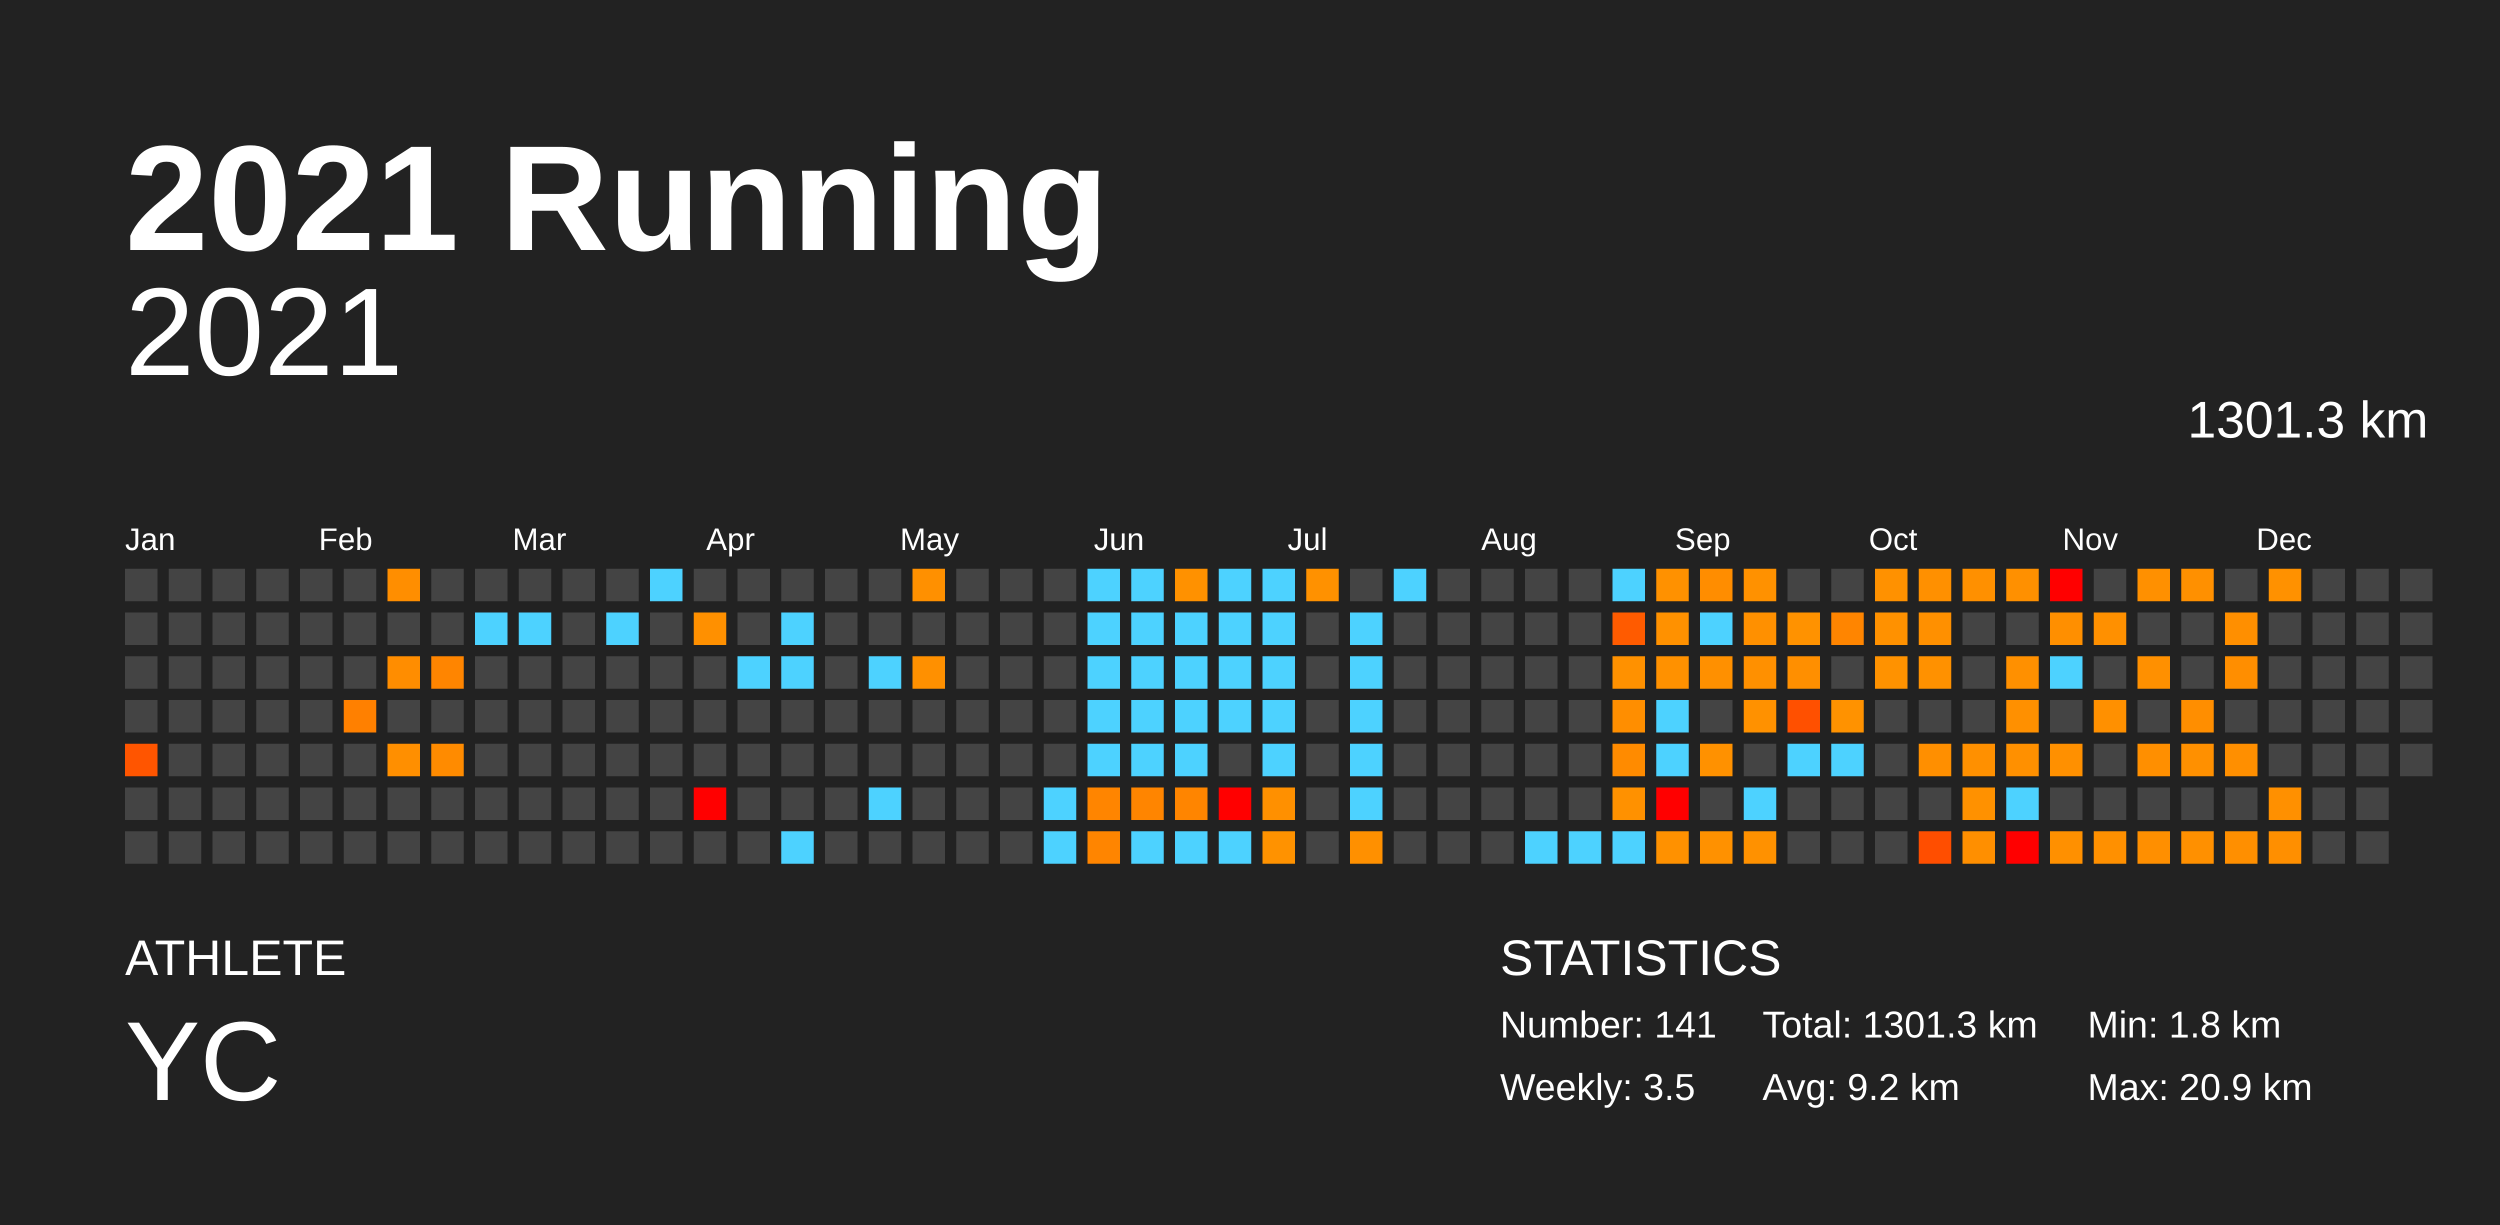
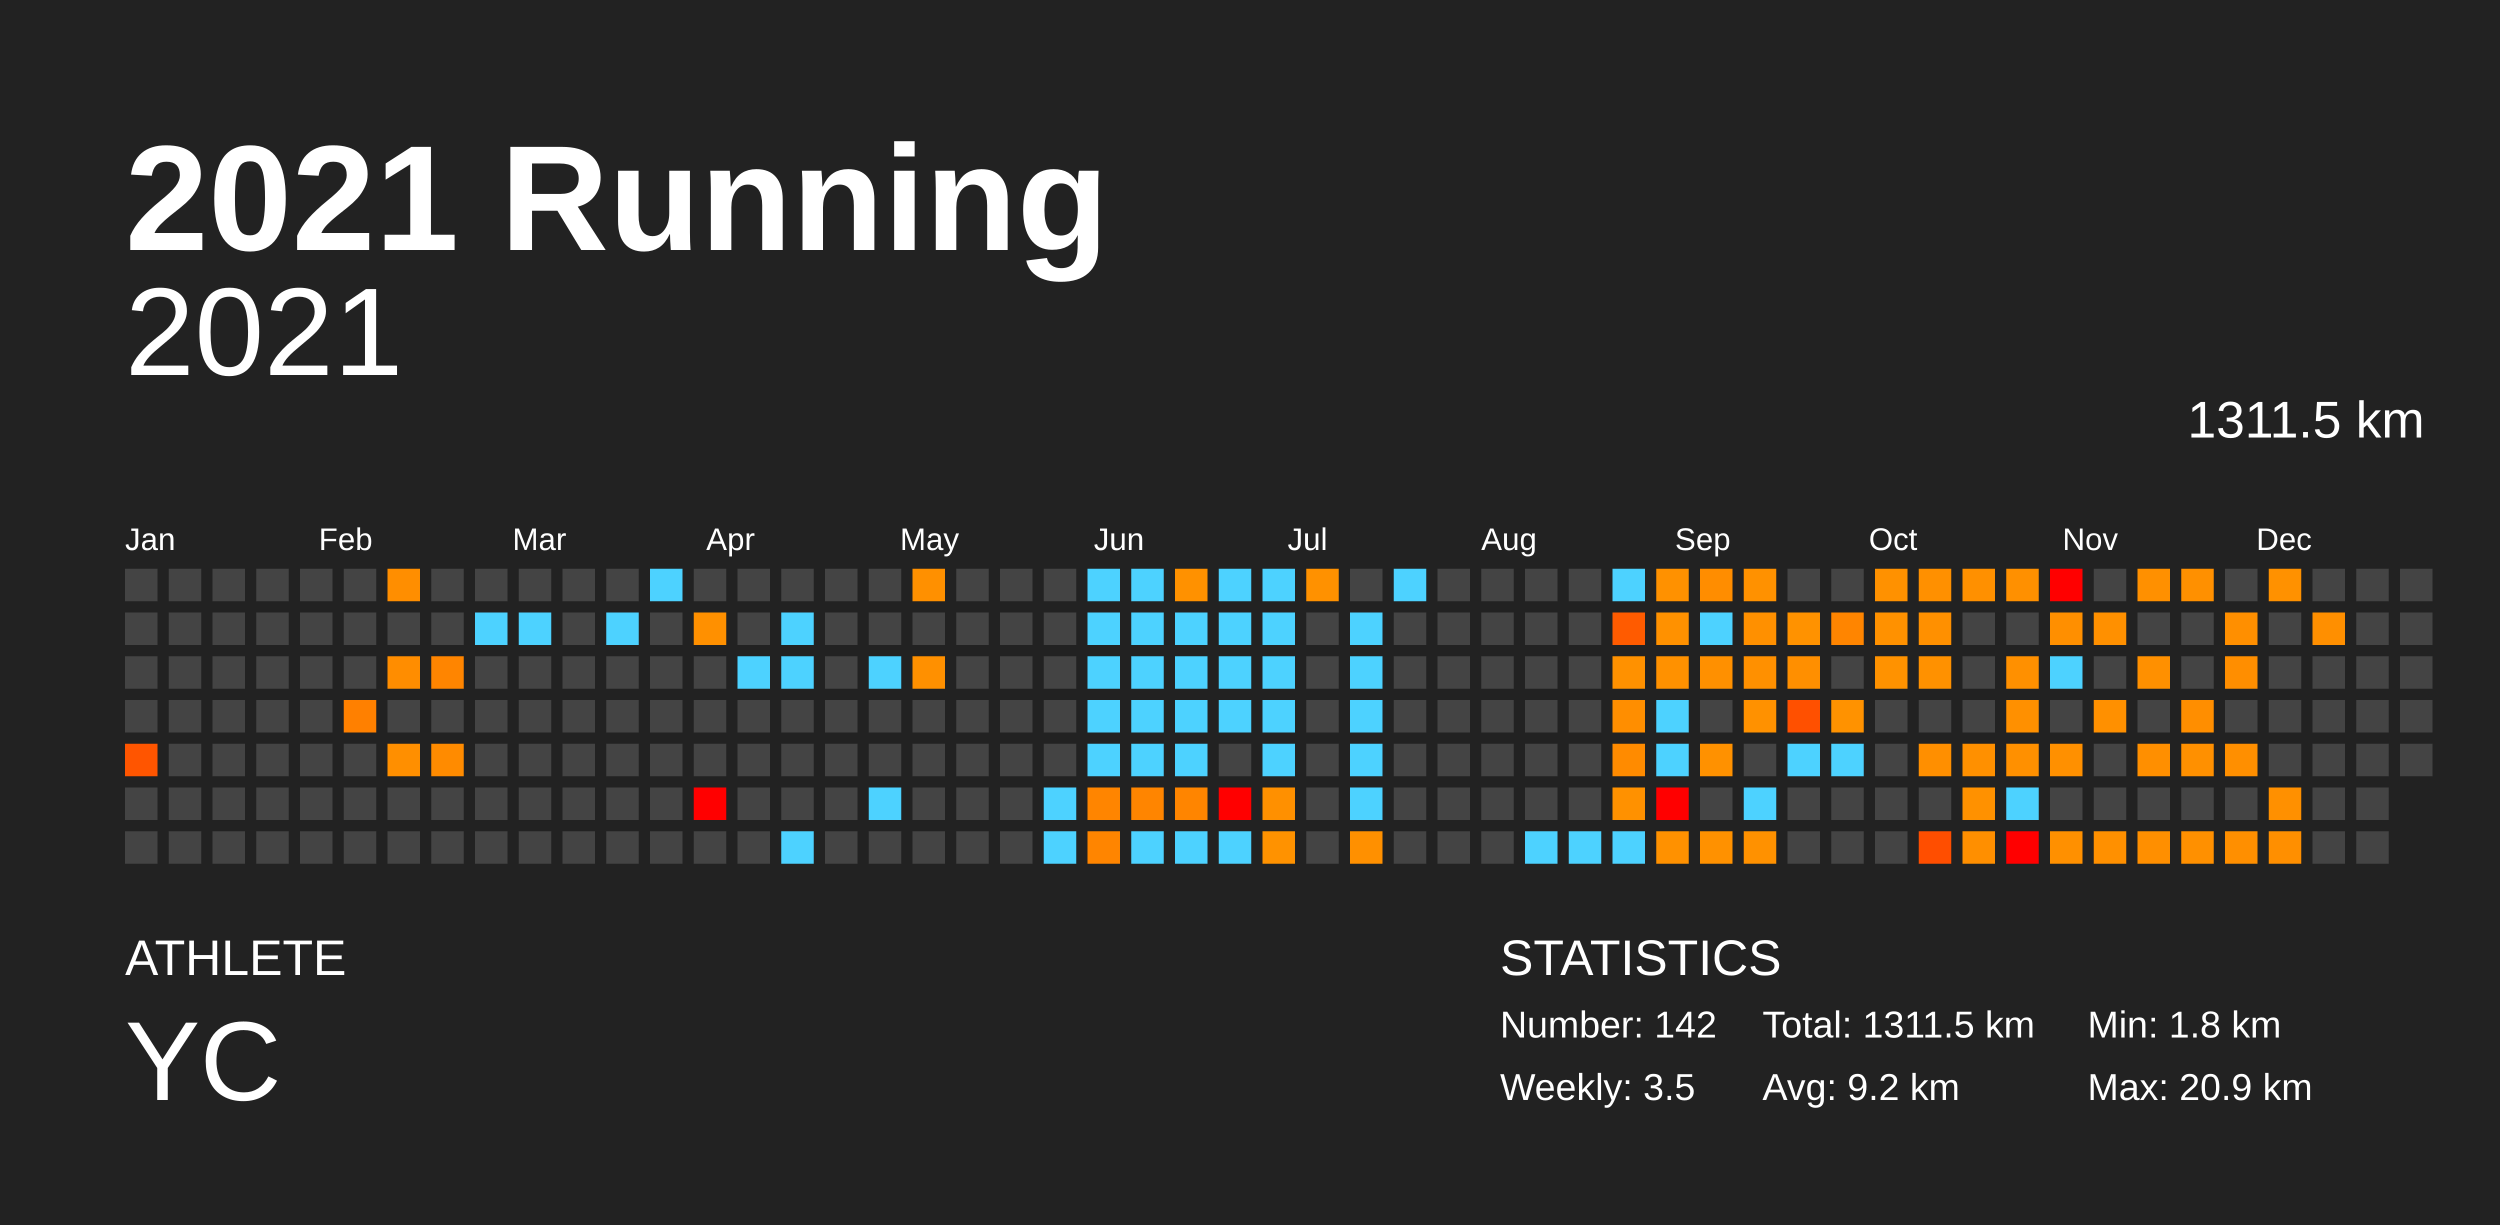
<svg xmlns="http://www.w3.org/2000/svg" baseProfile="full" height="98mm" version="1.1" viewBox="0,0,200,98" width="200mm">
  <defs />
  <rect fill="#222222" height="98" width="200" x="0" y="0" />
  <text fill="#FFFFFF" style="font-size:12px; font-family:Arial; font-weight:bold;" x="10" y="20">2021 Running</text>
  <text fill="#FFFFFF" style="font-size:4px; font-family:Arial" x="10" y="78">ATHLETE</text>
  <text fill="#FFFFFF" style="font-size:9px; font-family:Arial" x="10" y="88">YC</text>
  <text fill="#FFFFFF" style="font-size:4px; font-family:Arial" x="120" y="78">STATISTICS</text>
-   <text fill="#FFFFFF" style="font-size:3px; font-family:Arial" x="120" y="83">Number: 141</text>
+   <text fill="#FFFFFF" style="font-size:3px; font-family:Arial" x="120" y="83">Number: 142</text>
  <text fill="#FFFFFF" style="font-size:3px; font-family:Arial" x="120" y="88">Weekly: 3.5</text>
-   <text fill="#FFFFFF" style="font-size:3px; font-family:Arial" x="141" y="83">Total: 1301.3 km</text>
+   <text fill="#FFFFFF" style="font-size:3px; font-family:Arial" x="141" y="83">Total: 1311.5 km</text>
  <text fill="#FFFFFF" style="font-size:3px; font-family:Arial" x="141" y="88">Avg: 9.2 km</text>
  <text fill="#FFFFFF" style="font-size:3px; font-family:Arial" x="167" y="83">Min: 1.8 km</text>
  <text fill="#FFFFFF" style="font-size:3px; font-family:Arial" x="167" y="88">Max: 20.9 km</text>
  <text alignment-baseline="hanging" fill="#FFFFFF" style="font-size:10.0px; font-family:Arial;" x="10" y="30">2021</text>
-   <text alignment-baseline="hanging" fill="#FFFFFF" style="font-size:4.125px; font-family:Arial;" x="175" y="35">1301.3 km</text>
+   <text alignment-baseline="hanging" fill="#FFFFFF" style="font-size:4.125px; font-family:Arial;" x="175" y="35">1311.5 km</text>
  <text fill="#FFFFFF" style="font-size:2.5px; font-family:Arial" x="10.0" y="44">Jan</text>
  <text fill="#FFFFFF" style="font-size:2.5px; font-family:Arial" x="25.5" y="44">Feb</text>
  <text fill="#FFFFFF" style="font-size:2.5px; font-family:Arial" x="41.0" y="44">Mar</text>
  <text fill="#FFFFFF" style="font-size:2.5px; font-family:Arial" x="56.5" y="44">Apr</text>
  <text fill="#FFFFFF" style="font-size:2.5px; font-family:Arial" x="72.0" y="44">May</text>
  <text fill="#FFFFFF" style="font-size:2.5px; font-family:Arial" x="87.5" y="44">Jun</text>
  <text fill="#FFFFFF" style="font-size:2.5px; font-family:Arial" x="103.0" y="44">Jul</text>
  <text fill="#FFFFFF" style="font-size:2.5px; font-family:Arial" x="118.5" y="44">Aug</text>
  <text fill="#FFFFFF" style="font-size:2.5px; font-family:Arial" x="134.0" y="44">Sep</text>
  <text fill="#FFFFFF" style="font-size:2.5px; font-family:Arial" x="149.5" y="44">Oct</text>
  <text fill="#FFFFFF" style="font-size:2.5px; font-family:Arial" x="165.0" y="44">Nov</text>
  <text fill="#FFFFFF" style="font-size:2.5px; font-family:Arial" x="180.5" y="44">Dec</text>
  <rect fill="#444444" height="2.6" width="2.6" x="10.0" y="45.5" />
  <rect fill="#444444" height="2.6" width="2.6" x="10.0" y="49.0" />
  <rect fill="#444444" height="2.6" width="2.6" x="10.0" y="52.5" />
  <rect fill="#444444" height="2.6" width="2.6" x="10.0" y="56.0" />
  <rect fill="#ff5500" height="2.6" width="2.6" x="10.0" y="59.5" />
  <rect fill="#444444" height="2.6" width="2.6" x="10.0" y="63.0" />
  <rect fill="#444444" height="2.6" width="2.6" x="10.0" y="66.5" />
  <rect fill="#444444" height="2.6" width="2.6" x="13.5" y="45.5" />
  <rect fill="#444444" height="2.6" width="2.6" x="13.5" y="49.0" />
  <rect fill="#444444" height="2.6" width="2.6" x="13.5" y="52.5" />
  <rect fill="#444444" height="2.6" width="2.6" x="13.5" y="56.0" />
  <rect fill="#444444" height="2.6" width="2.6" x="13.5" y="59.5" />
  <rect fill="#444444" height="2.6" width="2.6" x="13.5" y="63.0" />
  <rect fill="#444444" height="2.6" width="2.6" x="13.5" y="66.5" />
  <rect fill="#444444" height="2.6" width="2.6" x="17.0" y="45.5" />
  <rect fill="#444444" height="2.6" width="2.6" x="17.0" y="49.0" />
  <rect fill="#444444" height="2.6" width="2.6" x="17.0" y="52.5" />
  <rect fill="#444444" height="2.6" width="2.6" x="17.0" y="56.0" />
  <rect fill="#444444" height="2.6" width="2.6" x="17.0" y="59.5" />
  <rect fill="#444444" height="2.6" width="2.6" x="17.0" y="63.0" />
  <rect fill="#444444" height="2.6" width="2.6" x="17.0" y="66.5" />
  <rect fill="#444444" height="2.6" width="2.6" x="20.5" y="45.5" />
  <rect fill="#444444" height="2.6" width="2.6" x="20.5" y="49.0" />
  <rect fill="#444444" height="2.6" width="2.6" x="20.5" y="52.5" />
  <rect fill="#444444" height="2.6" width="2.6" x="20.5" y="56.0" />
  <rect fill="#444444" height="2.6" width="2.6" x="20.5" y="59.5" />
  <rect fill="#444444" height="2.6" width="2.6" x="20.5" y="63.0" />
  <rect fill="#444444" height="2.6" width="2.6" x="20.5" y="66.5" />
  <rect fill="#444444" height="2.6" width="2.6" x="24.0" y="45.5" />
  <rect fill="#444444" height="2.6" width="2.6" x="24.0" y="49.0" />
  <rect fill="#444444" height="2.6" width="2.6" x="24.0" y="52.5" />
  <rect fill="#444444" height="2.6" width="2.6" x="24.0" y="56.0" />
  <rect fill="#444444" height="2.6" width="2.6" x="24.0" y="59.5" />
  <rect fill="#444444" height="2.6" width="2.6" x="24.0" y="63.0" />
  <rect fill="#444444" height="2.6" width="2.6" x="24.0" y="66.5" />
  <rect fill="#444444" height="2.6" width="2.6" x="27.5" y="45.5" />
  <rect fill="#444444" height="2.6" width="2.6" x="27.5" y="49.0" />
  <rect fill="#444444" height="2.6" width="2.6" x="27.5" y="52.5" />
  <rect fill="#ff8000" height="2.6" width="2.6" x="27.5" y="56.0" />
  <rect fill="#444444" height="2.6" width="2.6" x="27.5" y="59.5" />
  <rect fill="#444444" height="2.6" width="2.6" x="27.5" y="63.0" />
  <rect fill="#444444" height="2.6" width="2.6" x="27.5" y="66.5" />
  <rect fill="#ff8e00" height="2.6" width="2.6" x="31.0" y="45.5" />
  <rect fill="#444444" height="2.6" width="2.6" x="31.0" y="49.0" />
  <rect fill="#ff8d00" height="2.6" width="2.6" x="31.0" y="52.5" />
  <rect fill="#444444" height="2.6" width="2.6" x="31.0" y="56.0" />
  <rect fill="#ff8f00" height="2.6" width="2.6" x="31.0" y="59.5" />
  <rect fill="#444444" height="2.6" width="2.6" x="31.0" y="63.0" />
  <rect fill="#444444" height="2.6" width="2.6" x="31.0" y="66.5" />
  <rect fill="#444444" height="2.6" width="2.6" x="34.5" y="45.5" />
  <rect fill="#444444" height="2.6" width="2.6" x="34.5" y="49.0" />
  <rect fill="#ff8500" height="2.6" width="2.6" x="34.5" y="52.5" />
  <rect fill="#444444" height="2.6" width="2.6" x="34.5" y="56.0" />
  <rect fill="#ff8b00" height="2.6" width="2.6" x="34.5" y="59.5" />
  <rect fill="#444444" height="2.6" width="2.6" x="34.5" y="63.0" />
  <rect fill="#444444" height="2.6" width="2.6" x="34.5" y="66.5" />
  <rect fill="#444444" height="2.6" width="2.6" x="38.0" y="45.5" />
  <rect fill="#4dd2ff" height="2.6" width="2.6" x="38.0" y="49.0" />
  <rect fill="#444444" height="2.6" width="2.6" x="38.0" y="52.5" />
  <rect fill="#444444" height="2.6" width="2.6" x="38.0" y="56.0" />
  <rect fill="#444444" height="2.6" width="2.6" x="38.0" y="59.5" />
  <rect fill="#444444" height="2.6" width="2.6" x="38.0" y="63.0" />
  <rect fill="#444444" height="2.6" width="2.6" x="38.0" y="66.5" />
  <rect fill="#444444" height="2.6" width="2.6" x="41.5" y="45.5" />
  <rect fill="#4dd2ff" height="2.6" width="2.6" x="41.5" y="49.0" />
  <rect fill="#444444" height="2.6" width="2.6" x="41.5" y="52.5" />
  <rect fill="#444444" height="2.6" width="2.6" x="41.5" y="56.0" />
  <rect fill="#444444" height="2.6" width="2.6" x="41.5" y="59.5" />
  <rect fill="#444444" height="2.6" width="2.6" x="41.5" y="63.0" />
  <rect fill="#444444" height="2.6" width="2.6" x="41.5" y="66.5" />
  <rect fill="#444444" height="2.6" width="2.6" x="45.0" y="45.5" />
  <rect fill="#444444" height="2.6" width="2.6" x="45.0" y="49.0" />
  <rect fill="#444444" height="2.6" width="2.6" x="45.0" y="52.5" />
  <rect fill="#444444" height="2.6" width="2.6" x="45.0" y="56.0" />
  <rect fill="#444444" height="2.6" width="2.6" x="45.0" y="59.5" />
  <rect fill="#444444" height="2.6" width="2.6" x="45.0" y="63.0" />
  <rect fill="#444444" height="2.6" width="2.6" x="45.0" y="66.5" />
  <rect fill="#444444" height="2.6" width="2.6" x="48.5" y="45.5" />
  <rect fill="#4dd2ff" height="2.6" width="2.6" x="48.5" y="49.0" />
  <rect fill="#444444" height="2.6" width="2.6" x="48.5" y="52.5" />
  <rect fill="#444444" height="2.6" width="2.6" x="48.5" y="56.0" />
  <rect fill="#444444" height="2.6" width="2.6" x="48.5" y="59.5" />
  <rect fill="#444444" height="2.6" width="2.6" x="48.5" y="63.0" />
  <rect fill="#444444" height="2.6" width="2.6" x="48.5" y="66.5" />
  <rect fill="#4dd2ff" height="2.6" width="2.6" x="52.0" y="45.5" />
  <rect fill="#444444" height="2.6" width="2.6" x="52.0" y="49.0" />
  <rect fill="#444444" height="2.6" width="2.6" x="52.0" y="52.5" />
  <rect fill="#444444" height="2.6" width="2.6" x="52.0" y="56.0" />
  <rect fill="#444444" height="2.6" width="2.6" x="52.0" y="59.5" />
  <rect fill="#444444" height="2.6" width="2.6" x="52.0" y="63.0" />
  <rect fill="#444444" height="2.6" width="2.6" x="52.0" y="66.5" />
  <rect fill="#444444" height="2.6" width="2.6" x="55.5" y="45.5" />
  <rect fill="#ff9000" height="2.6" width="2.6" x="55.5" y="49.0" />
  <rect fill="#444444" height="2.6" width="2.6" x="55.5" y="52.5" />
  <rect fill="#444444" height="2.6" width="2.6" x="55.5" y="56.0" />
  <rect fill="#444444" height="2.6" width="2.6" x="55.5" y="59.5" />
  <rect fill="red" height="2.6" width="2.6" x="55.5" y="63.0" />
  <rect fill="#444444" height="2.6" width="2.6" x="55.5" y="66.5" />
  <rect fill="#444444" height="2.6" width="2.6" x="59.0" y="45.5" />
  <rect fill="#444444" height="2.6" width="2.6" x="59.0" y="49.0" />
  <rect fill="#4dd2ff" height="2.6" width="2.6" x="59.0" y="52.5" />
  <rect fill="#444444" height="2.6" width="2.6" x="59.0" y="56.0" />
  <rect fill="#444444" height="2.6" width="2.6" x="59.0" y="59.5" />
  <rect fill="#444444" height="2.6" width="2.6" x="59.0" y="63.0" />
  <rect fill="#444444" height="2.6" width="2.6" x="59.0" y="66.5" />
  <rect fill="#444444" height="2.6" width="2.6" x="62.5" y="45.5" />
  <rect fill="#4dd2ff" height="2.6" width="2.6" x="62.5" y="49.0" />
  <rect fill="#4dd2ff" height="2.6" width="2.6" x="62.5" y="52.5" />
  <rect fill="#444444" height="2.6" width="2.6" x="62.5" y="56.0" />
  <rect fill="#444444" height="2.6" width="2.6" x="62.5" y="59.5" />
  <rect fill="#444444" height="2.6" width="2.6" x="62.5" y="63.0" />
  <rect fill="#4dd2ff" height="2.6" width="2.6" x="62.5" y="66.5" />
  <rect fill="#444444" height="2.6" width="2.6" x="66.0" y="45.5" />
  <rect fill="#444444" height="2.6" width="2.6" x="66.0" y="49.0" />
  <rect fill="#444444" height="2.6" width="2.6" x="66.0" y="52.5" />
  <rect fill="#444444" height="2.6" width="2.6" x="66.0" y="56.0" />
  <rect fill="#444444" height="2.6" width="2.6" x="66.0" y="59.5" />
  <rect fill="#444444" height="2.6" width="2.6" x="66.0" y="63.0" />
  <rect fill="#444444" height="2.6" width="2.6" x="66.0" y="66.5" />
  <rect fill="#444444" height="2.6" width="2.6" x="69.5" y="45.5" />
  <rect fill="#444444" height="2.6" width="2.6" x="69.5" y="49.0" />
  <rect fill="#4dd2ff" height="2.6" width="2.6" x="69.5" y="52.5" />
  <rect fill="#444444" height="2.6" width="2.6" x="69.5" y="56.0" />
  <rect fill="#444444" height="2.6" width="2.6" x="69.5" y="59.5" />
  <rect fill="#4dd2ff" height="2.6" width="2.6" x="69.5" y="63.0" />
  <rect fill="#444444" height="2.6" width="2.6" x="69.5" y="66.5" />
  <rect fill="#ff9000" height="2.6" width="2.6" x="73.0" y="45.5" />
  <rect fill="#444444" height="2.6" width="2.6" x="73.0" y="49.0" />
  <rect fill="#ff9000" height="2.6" width="2.6" x="73.0" y="52.5" />
  <rect fill="#444444" height="2.6" width="2.6" x="73.0" y="56.0" />
  <rect fill="#444444" height="2.6" width="2.6" x="73.0" y="59.5" />
  <rect fill="#444444" height="2.6" width="2.6" x="73.0" y="63.0" />
  <rect fill="#444444" height="2.6" width="2.6" x="73.0" y="66.5" />
  <rect fill="#444444" height="2.6" width="2.6" x="76.5" y="45.5" />
  <rect fill="#444444" height="2.6" width="2.6" x="76.5" y="49.0" />
  <rect fill="#444444" height="2.6" width="2.6" x="76.5" y="52.5" />
  <rect fill="#444444" height="2.6" width="2.6" x="76.5" y="56.0" />
  <rect fill="#444444" height="2.6" width="2.6" x="76.5" y="59.5" />
  <rect fill="#444444" height="2.6" width="2.6" x="76.5" y="63.0" />
  <rect fill="#444444" height="2.6" width="2.6" x="76.5" y="66.5" />
  <rect fill="#444444" height="2.6" width="2.6" x="80.0" y="45.5" />
  <rect fill="#444444" height="2.6" width="2.6" x="80.0" y="49.0" />
  <rect fill="#444444" height="2.6" width="2.6" x="80.0" y="52.5" />
  <rect fill="#444444" height="2.6" width="2.6" x="80.0" y="56.0" />
  <rect fill="#444444" height="2.6" width="2.6" x="80.0" y="59.5" />
  <rect fill="#444444" height="2.6" width="2.6" x="80.0" y="63.0" />
  <rect fill="#444444" height="2.6" width="2.6" x="80.0" y="66.5" />
  <rect fill="#444444" height="2.6" width="2.6" x="83.5" y="45.5" />
  <rect fill="#444444" height="2.6" width="2.6" x="83.5" y="49.0" />
  <rect fill="#444444" height="2.6" width="2.6" x="83.5" y="52.5" />
  <rect fill="#444444" height="2.6" width="2.6" x="83.5" y="56.0" />
  <rect fill="#444444" height="2.6" width="2.6" x="83.5" y="59.5" />
  <rect fill="#4dd2ff" height="2.6" width="2.6" x="83.5" y="63.0" />
  <rect fill="#4dd2ff" height="2.6" width="2.6" x="83.5" y="66.5" />
  <rect fill="#4dd2ff" height="2.6" width="2.6" x="87.0" y="45.5" />
  <rect fill="#4dd2ff" height="2.6" width="2.6" x="87.0" y="49.0" />
  <rect fill="#4dd2ff" height="2.6" width="2.6" x="87.0" y="52.5" />
  <rect fill="#4dd2ff" height="2.6" width="2.6" x="87.0" y="56.0" />
  <rect fill="#4dd2ff" height="2.6" width="2.6" x="87.0" y="59.5" />
  <rect fill="#ff8500" height="2.6" width="2.6" x="87.0" y="63.0" />
  <rect fill="#ff8500" height="2.6" width="2.6" x="87.0" y="66.5" />
  <rect fill="#4dd2ff" height="2.6" width="2.6" x="90.5" y="45.5" />
  <rect fill="#4dd2ff" height="2.6" width="2.6" x="90.5" y="49.0" />
  <rect fill="#4dd2ff" height="2.6" width="2.6" x="90.5" y="52.5" />
  <rect fill="#4dd2ff" height="2.6" width="2.6" x="90.5" y="56.0" />
  <rect fill="#4dd2ff" height="2.6" width="2.6" x="90.5" y="59.5" />
  <rect fill="#ff8500" height="2.6" width="2.6" x="90.5" y="63.0" />
  <rect fill="#4dd2ff" height="2.6" width="2.6" x="90.5" y="66.5" />
  <rect fill="#ff9100" height="2.6" width="2.6" x="94.0" y="45.5" />
  <rect fill="#4dd2ff" height="2.6" width="2.6" x="94.0" y="49.0" />
  <rect fill="#4dd2ff" height="2.6" width="2.6" x="94.0" y="52.5" />
  <rect fill="#4dd2ff" height="2.6" width="2.6" x="94.0" y="56.0" />
  <rect fill="#4dd2ff" height="2.6" width="2.6" x="94.0" y="59.5" />
  <rect fill="#ff8500" height="2.6" width="2.6" x="94.0" y="63.0" />
  <rect fill="#4dd2ff" height="2.6" width="2.6" x="94.0" y="66.5" />
  <rect fill="#4dd2ff" height="2.6" width="2.6" x="97.5" y="45.5" />
  <rect fill="#4dd2ff" height="2.6" width="2.6" x="97.5" y="49.0" />
  <rect fill="#4dd2ff" height="2.6" width="2.6" x="97.5" y="52.5" />
  <rect fill="#4dd2ff" height="2.6" width="2.6" x="97.5" y="56.0" />
  <rect fill="#444444" height="2.6" width="2.6" x="97.5" y="59.5" />
  <rect fill="red" height="2.6" width="2.6" x="97.5" y="63.0" />
  <rect fill="#4dd2ff" height="2.6" width="2.6" x="97.5" y="66.5" />
  <rect fill="#4dd2ff" height="2.6" width="2.6" x="101.0" y="45.5" />
  <rect fill="#4dd2ff" height="2.6" width="2.6" x="101.0" y="49.0" />
  <rect fill="#4dd2ff" height="2.6" width="2.6" x="101.0" y="52.5" />
  <rect fill="#4dd2ff" height="2.6" width="2.6" x="101.0" y="56.0" />
  <rect fill="#4dd2ff" height="2.6" width="2.6" x="101.0" y="59.5" />
  <rect fill="#ff9000" height="2.6" width="2.6" x="101.0" y="63.0" />
  <rect fill="#ff9200" height="2.6" width="2.6" x="101.0" y="66.5" />
  <rect fill="#ff9100" height="2.6" width="2.6" x="104.5" y="45.5" />
  <rect fill="#444444" height="2.6" width="2.6" x="104.5" y="49.0" />
  <rect fill="#444444" height="2.6" width="2.6" x="104.5" y="52.5" />
  <rect fill="#444444" height="2.6" width="2.6" x="104.5" y="56.0" />
  <rect fill="#444444" height="2.6" width="2.6" x="104.5" y="59.5" />
  <rect fill="#444444" height="2.6" width="2.6" x="104.5" y="63.0" />
  <rect fill="#444444" height="2.6" width="2.6" x="104.5" y="66.5" />
  <rect fill="#444444" height="2.6" width="2.6" x="108.0" y="45.5" />
  <rect fill="#4dd2ff" height="2.6" width="2.6" x="108.0" y="49.0" />
  <rect fill="#4dd2ff" height="2.6" width="2.6" x="108.0" y="52.5" />
  <rect fill="#4dd2ff" height="2.6" width="2.6" x="108.0" y="56.0" />
  <rect fill="#4dd2ff" height="2.6" width="2.6" x="108.0" y="59.5" />
  <rect fill="#4dd2ff" height="2.6" width="2.6" x="108.0" y="63.0" />
  <rect fill="#ff9000" height="2.6" width="2.6" x="108.0" y="66.5" />
  <rect fill="#4dd2ff" height="2.6" width="2.6" x="111.5" y="45.5" />
  <rect fill="#444444" height="2.6" width="2.6" x="111.5" y="49.0" />
  <rect fill="#444444" height="2.6" width="2.6" x="111.5" y="52.5" />
  <rect fill="#444444" height="2.6" width="2.6" x="111.5" y="56.0" />
  <rect fill="#444444" height="2.6" width="2.6" x="111.5" y="59.5" />
  <rect fill="#444444" height="2.6" width="2.6" x="111.5" y="63.0" />
  <rect fill="#444444" height="2.6" width="2.6" x="111.5" y="66.5" />
  <rect fill="#444444" height="2.6" width="2.6" x="115.0" y="45.5" />
  <rect fill="#444444" height="2.6" width="2.6" x="115.0" y="49.0" />
  <rect fill="#444444" height="2.6" width="2.6" x="115.0" y="52.5" />
  <rect fill="#444444" height="2.6" width="2.6" x="115.0" y="56.0" />
  <rect fill="#444444" height="2.6" width="2.6" x="115.0" y="59.5" />
  <rect fill="#444444" height="2.6" width="2.6" x="115.0" y="63.0" />
  <rect fill="#444444" height="2.6" width="2.6" x="115.0" y="66.5" />
  <rect fill="#444444" height="2.6" width="2.6" x="118.5" y="45.5" />
  <rect fill="#444444" height="2.6" width="2.6" x="118.5" y="49.0" />
  <rect fill="#444444" height="2.6" width="2.6" x="118.5" y="52.5" />
  <rect fill="#444444" height="2.6" width="2.6" x="118.5" y="56.0" />
  <rect fill="#444444" height="2.6" width="2.6" x="118.5" y="59.5" />
  <rect fill="#444444" height="2.6" width="2.6" x="118.5" y="63.0" />
  <rect fill="#444444" height="2.6" width="2.6" x="118.5" y="66.5" />
  <rect fill="#444444" height="2.6" width="2.6" x="122.0" y="45.5" />
  <rect fill="#444444" height="2.6" width="2.6" x="122.0" y="49.0" />
  <rect fill="#444444" height="2.6" width="2.6" x="122.0" y="52.5" />
  <rect fill="#444444" height="2.6" width="2.6" x="122.0" y="56.0" />
  <rect fill="#444444" height="2.6" width="2.6" x="122.0" y="59.5" />
  <rect fill="#444444" height="2.6" width="2.6" x="122.0" y="63.0" />
  <rect fill="#4dd2ff" height="2.6" width="2.6" x="122.0" y="66.5" />
  <rect fill="#444444" height="2.6" width="2.6" x="125.5" y="45.5" />
  <rect fill="#444444" height="2.6" width="2.6" x="125.5" y="49.0" />
  <rect fill="#444444" height="2.6" width="2.6" x="125.5" y="52.5" />
  <rect fill="#444444" height="2.6" width="2.6" x="125.5" y="56.0" />
  <rect fill="#444444" height="2.6" width="2.6" x="125.5" y="59.5" />
  <rect fill="#444444" height="2.6" width="2.6" x="125.5" y="63.0" />
  <rect fill="#4dd2ff" height="2.6" width="2.6" x="125.5" y="66.5" />
  <rect fill="#4dd2ff" height="2.6" width="2.6" x="129.0" y="45.5" />
  <rect fill="#ff5b00" height="2.6" width="2.6" x="129.0" y="49.0" />
  <rect fill="#ff9100" height="2.6" width="2.6" x="129.0" y="52.5" />
  <rect fill="#ff8e00" height="2.6" width="2.6" x="129.0" y="56.0" />
  <rect fill="#ff8b00" height="2.6" width="2.6" x="129.0" y="59.5" />
  <rect fill="#ff9100" height="2.6" width="2.6" x="129.0" y="63.0" />
  <rect fill="#4dd2ff" height="2.6" width="2.6" x="129.0" y="66.5" />
  <rect fill="#ff9100" height="2.6" width="2.6" x="132.5" y="45.5" />
  <rect fill="#ff9100" height="2.6" width="2.6" x="132.5" y="49.0" />
  <rect fill="#ff9100" height="2.6" width="2.6" x="132.5" y="52.5" />
  <rect fill="#4dd2ff" height="2.6" width="2.6" x="132.5" y="56.0" />
  <rect fill="#4dd2ff" height="2.6" width="2.6" x="132.5" y="59.5" />
  <rect fill="red" height="2.6" width="2.6" x="132.5" y="63.0" />
  <rect fill="#ff9100" height="2.6" width="2.6" x="132.5" y="66.5" />
  <rect fill="#ff8d00" height="2.6" width="2.6" x="136.0" y="45.5" />
  <rect fill="#4dd2ff" height="2.6" width="2.6" x="136.0" y="49.0" />
  <rect fill="#ff9000" height="2.6" width="2.6" x="136.0" y="52.5" />
  <rect fill="#444444" height="2.6" width="2.6" x="136.0" y="56.0" />
  <rect fill="#ff9100" height="2.6" width="2.6" x="136.0" y="59.5" />
  <rect fill="#444444" height="2.6" width="2.6" x="136.0" y="63.0" />
  <rect fill="#ff9100" height="2.6" width="2.6" x="136.0" y="66.5" />
  <rect fill="#ff9100" height="2.6" width="2.6" x="139.5" y="45.5" />
  <rect fill="#ff9000" height="2.6" width="2.6" x="139.5" y="49.0" />
  <rect fill="#ff9000" height="2.6" width="2.6" x="139.5" y="52.5" />
  <rect fill="#ff9100" height="2.6" width="2.6" x="139.5" y="56.0" />
  <rect fill="#444444" height="2.6" width="2.6" x="139.5" y="59.5" />
  <rect fill="#4dd2ff" height="2.6" width="2.6" x="139.5" y="63.0" />
  <rect fill="#ff9100" height="2.6" width="2.6" x="139.5" y="66.5" />
  <rect fill="#444444" height="2.6" width="2.6" x="143.0" y="45.5" />
  <rect fill="#ff9200" height="2.6" width="2.6" x="143.0" y="49.0" />
  <rect fill="#ff8f00" height="2.6" width="2.6" x="143.0" y="52.5" />
  <rect fill="#ff5000" height="2.6" width="2.6" x="143.0" y="56.0" />
  <rect fill="#4dd2ff" height="2.6" width="2.6" x="143.0" y="59.5" />
  <rect fill="#444444" height="2.6" width="2.6" x="143.0" y="63.0" />
  <rect fill="#444444" height="2.6" width="2.6" x="143.0" y="66.5" />
  <rect fill="#444444" height="2.6" width="2.6" x="146.5" y="45.5" />
  <rect fill="#ff8500" height="2.6" width="2.6" x="146.5" y="49.0" />
  <rect fill="#444444" height="2.6" width="2.6" x="146.5" y="52.5" />
  <rect fill="#ff9200" height="2.6" width="2.6" x="146.5" y="56.0" />
  <rect fill="#4dd2ff" height="2.6" width="2.6" x="146.5" y="59.5" />
  <rect fill="#444444" height="2.6" width="2.6" x="146.5" y="63.0" />
  <rect fill="#444444" height="2.6" width="2.6" x="146.5" y="66.5" />
  <rect fill="#ff9100" height="2.6" width="2.6" x="150.0" y="45.5" />
  <rect fill="#ff9100" height="2.6" width="2.6" x="150.0" y="49.0" />
  <rect fill="#ff9200" height="2.6" width="2.6" x="150.0" y="52.5" />
  <rect fill="#444444" height="2.6" width="2.6" x="150.0" y="56.0" />
  <rect fill="#444444" height="2.6" width="2.6" x="150.0" y="59.5" />
  <rect fill="#444444" height="2.6" width="2.6" x="150.0" y="63.0" />
  <rect fill="#444444" height="2.6" width="2.6" x="150.0" y="66.5" />
  <rect fill="#ff9000" height="2.6" width="2.6" x="153.5" y="45.5" />
  <rect fill="#ff9000" height="2.6" width="2.6" x="153.5" y="49.0" />
  <rect fill="#ff9100" height="2.6" width="2.6" x="153.5" y="52.5" />
  <rect fill="#444444" height="2.6" width="2.6" x="153.5" y="56.0" />
  <rect fill="#ff8f00" height="2.6" width="2.6" x="153.5" y="59.5" />
  <rect fill="#444444" height="2.6" width="2.6" x="153.5" y="63.0" />
  <rect fill="#ff4e00" height="2.6" width="2.6" x="153.5" y="66.5" />
  <rect fill="#ff9000" height="2.6" width="2.6" x="157.0" y="45.5" />
  <rect fill="#444444" height="2.6" width="2.6" x="157.0" y="49.0" />
  <rect fill="#444444" height="2.6" width="2.6" x="157.0" y="52.5" />
  <rect fill="#444444" height="2.6" width="2.6" x="157.0" y="56.0" />
  <rect fill="#ff9000" height="2.6" width="2.6" x="157.0" y="59.5" />
  <rect fill="#ff9100" height="2.6" width="2.6" x="157.0" y="63.0" />
  <rect fill="#ff8f00" height="2.6" width="2.6" x="157.0" y="66.5" />
  <rect fill="#ff9000" height="2.6" width="2.6" x="160.5" y="45.5" />
  <rect fill="#444444" height="2.6" width="2.6" x="160.5" y="49.0" />
  <rect fill="#ff9000" height="2.6" width="2.6" x="160.5" y="52.5" />
  <rect fill="#ff9000" height="2.6" width="2.6" x="160.5" y="56.0" />
  <rect fill="#ff9000" height="2.6" width="2.6" x="160.5" y="59.5" />
  <rect fill="#4dd2ff" height="2.6" width="2.6" x="160.5" y="63.0" />
  <rect fill="red" height="2.6" width="2.6" x="160.5" y="66.5" />
  <rect fill="red" height="2.6" width="2.6" x="164.0" y="45.5" />
  <rect fill="#ff8f00" height="2.6" width="2.6" x="164.0" y="49.0" />
  <rect fill="#4dd2ff" height="2.6" width="2.6" x="164.0" y="52.5" />
  <rect fill="#444444" height="2.6" width="2.6" x="164.0" y="56.0" />
  <rect fill="#ff9000" height="2.6" width="2.6" x="164.0" y="59.5" />
  <rect fill="#444444" height="2.6" width="2.6" x="164.0" y="63.0" />
  <rect fill="#ff9000" height="2.6" width="2.6" x="164.0" y="66.5" />
  <rect fill="#444444" height="2.6" width="2.6" x="167.5" y="45.5" />
  <rect fill="#ff9000" height="2.6" width="2.6" x="167.5" y="49.0" />
  <rect fill="#444444" height="2.6" width="2.6" x="167.5" y="52.5" />
  <rect fill="#ff9000" height="2.6" width="2.6" x="167.5" y="56.0" />
  <rect fill="#444444" height="2.6" width="2.6" x="167.5" y="59.5" />
  <rect fill="#444444" height="2.6" width="2.6" x="167.5" y="63.0" />
  <rect fill="#ff9000" height="2.6" width="2.6" x="167.5" y="66.5" />
  <rect fill="#ff9000" height="2.6" width="2.6" x="171.0" y="45.5" />
  <rect fill="#444444" height="2.6" width="2.6" x="171.0" y="49.0" />
  <rect fill="#ff9000" height="2.6" width="2.6" x="171.0" y="52.5" />
  <rect fill="#444444" height="2.6" width="2.6" x="171.0" y="56.0" />
  <rect fill="#ff8f00" height="2.6" width="2.6" x="171.0" y="59.5" />
  <rect fill="#444444" height="2.6" width="2.6" x="171.0" y="63.0" />
  <rect fill="#ff8f00" height="2.6" width="2.6" x="171.0" y="66.5" />
  <rect fill="#ff9000" height="2.6" width="2.6" x="174.5" y="45.5" />
  <rect fill="#444444" height="2.6" width="2.6" x="174.5" y="49.0" />
  <rect fill="#444444" height="2.6" width="2.6" x="174.5" y="52.5" />
  <rect fill="#ff8e00" height="2.6" width="2.6" x="174.5" y="56.0" />
  <rect fill="#ff9000" height="2.6" width="2.6" x="174.5" y="59.5" />
  <rect fill="#444444" height="2.6" width="2.6" x="174.5" y="63.0" />
  <rect fill="#ff9000" height="2.6" width="2.6" x="174.5" y="66.5" />
  <rect fill="#444444" height="2.6" width="2.6" x="178.0" y="45.5" />
  <rect fill="#ff8f00" height="2.6" width="2.6" x="178.0" y="49.0" />
  <rect fill="#ff8e00" height="2.6" width="2.6" x="178.0" y="52.5" />
  <rect fill="#444444" height="2.6" width="2.6" x="178.0" y="56.0" />
  <rect fill="#ff8f00" height="2.6" width="2.6" x="178.0" y="59.5" />
  <rect fill="#444444" height="2.6" width="2.6" x="178.0" y="63.0" />
  <rect fill="#ff8f00" height="2.6" width="2.6" x="178.0" y="66.5" />
  <rect fill="#ff9100" height="2.6" width="2.6" x="181.5" y="45.5" />
  <rect fill="#444444" height="2.6" width="2.6" x="181.5" y="49.0" />
  <rect fill="#444444" height="2.6" width="2.6" x="181.5" y="52.5" />
  <rect fill="#444444" height="2.6" width="2.6" x="181.5" y="56.0" />
  <rect fill="#444444" height="2.6" width="2.6" x="181.5" y="59.5" />
  <rect fill="#ff9000" height="2.6" width="2.6" x="181.5" y="63.0" />
  <rect fill="#ff8f00" height="2.6" width="2.6" x="181.5" y="66.5" />
  <rect fill="#444444" height="2.6" width="2.6" x="185.0" y="45.5" />
-   <rect fill="#444444" height="2.6" width="2.6" x="185.0" y="49.0" />
+   <rect fill="#ff8f00" height="2.6" width="2.6" x="185.0" y="49.0" />
  <rect fill="#444444" height="2.6" width="2.6" x="185.0" y="52.5" />
  <rect fill="#444444" height="2.6" width="2.6" x="185.0" y="56.0" />
  <rect fill="#444444" height="2.6" width="2.6" x="185.0" y="59.5" />
  <rect fill="#444444" height="2.6" width="2.6" x="185.0" y="63.0" />
  <rect fill="#444444" height="2.6" width="2.6" x="185.0" y="66.5" />
  <rect fill="#444444" height="2.6" width="2.6" x="188.5" y="45.5" />
  <rect fill="#444444" height="2.6" width="2.6" x="188.5" y="49.0" />
  <rect fill="#444444" height="2.6" width="2.6" x="188.5" y="52.5" />
  <rect fill="#444444" height="2.6" width="2.6" x="188.5" y="56.0" />
  <rect fill="#444444" height="2.6" width="2.6" x="188.5" y="59.5" />
  <rect fill="#444444" height="2.6" width="2.6" x="188.5" y="63.0" />
  <rect fill="#444444" height="2.6" width="2.6" x="188.5" y="66.5" />
  <rect fill="#444444" height="2.6" width="2.6" x="192.0" y="45.5" />
  <rect fill="#444444" height="2.6" width="2.6" x="192.0" y="49.0" />
  <rect fill="#444444" height="2.6" width="2.6" x="192.0" y="52.5" />
  <rect fill="#444444" height="2.6" width="2.6" x="192.0" y="56.0" />
  <rect fill="#444444" height="2.6" width="2.6" x="192.0" y="59.5" />
</svg>
